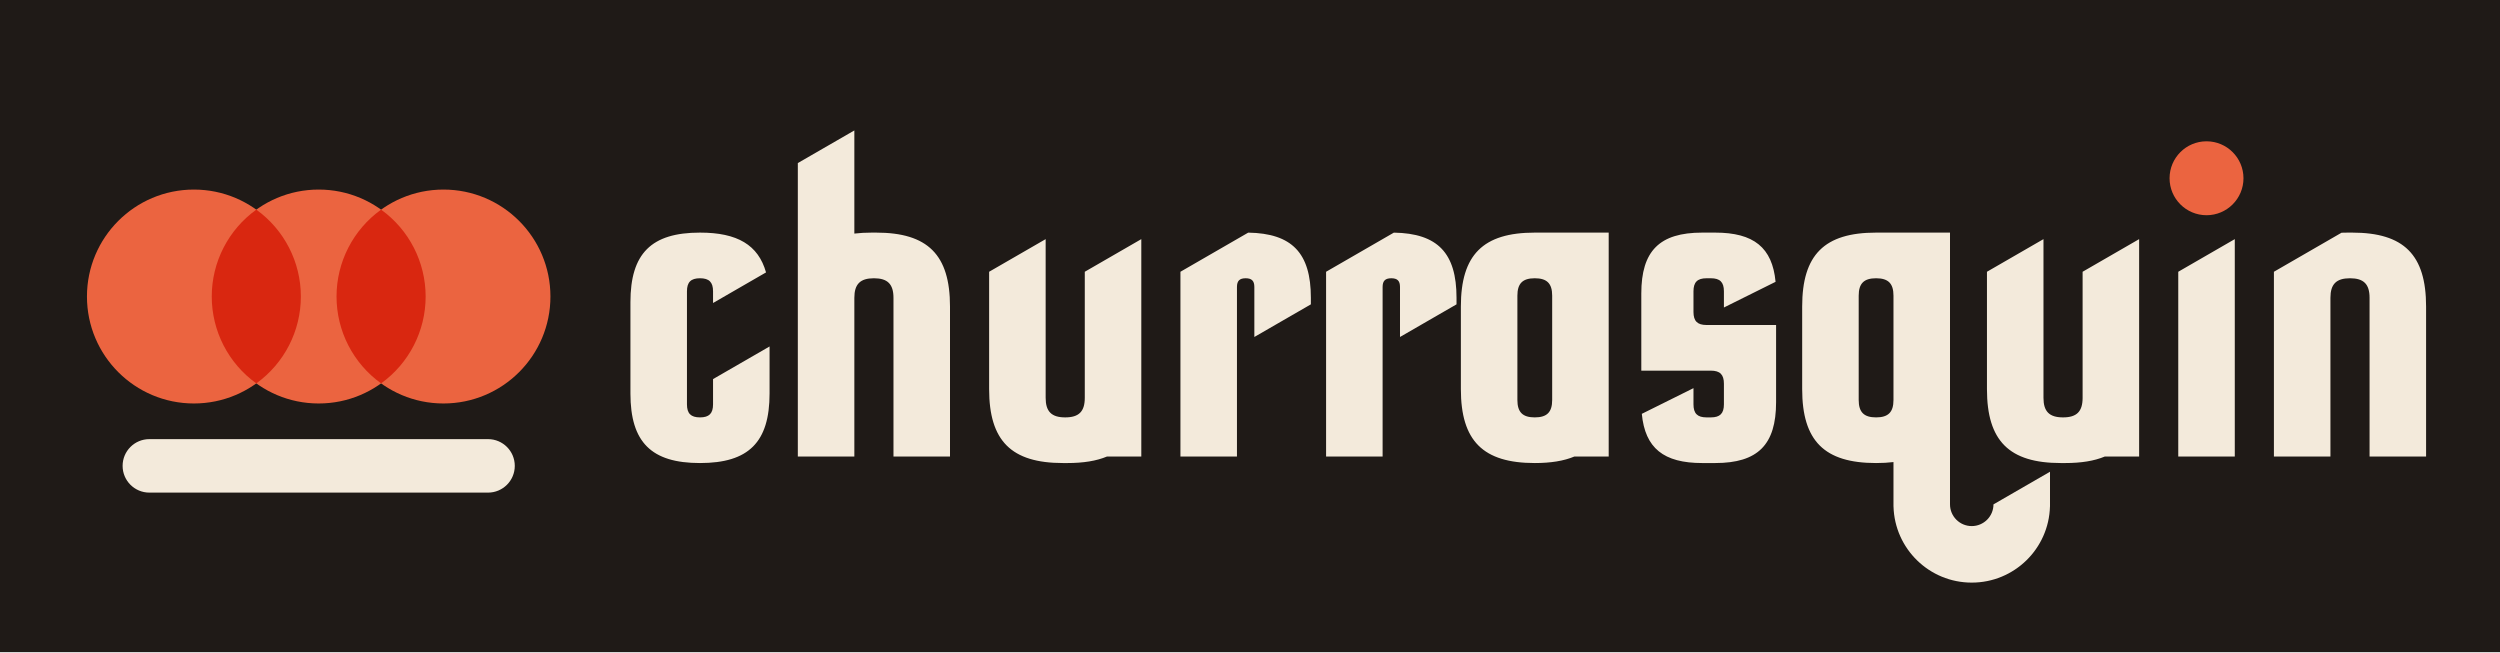
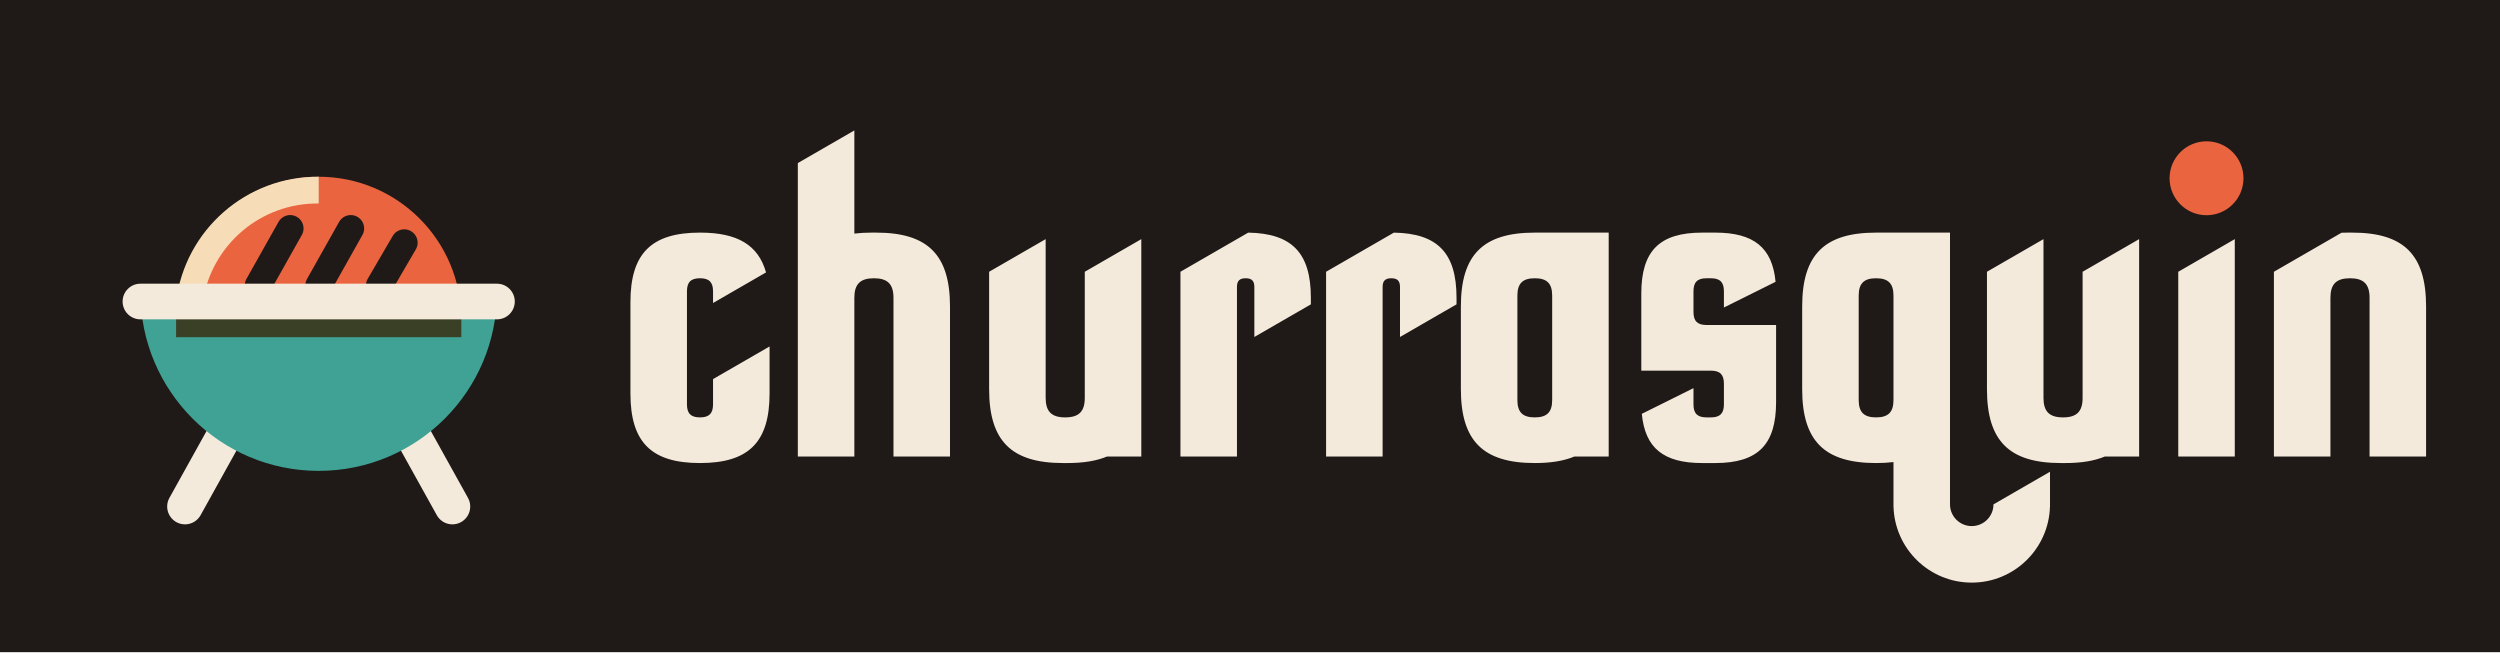
<svg xmlns="http://www.w3.org/2000/svg" viewBox="-40 -210 1150 300">
  <rect x="-40" y="-210" width="1150" height="300" fill="#1F1A17" />
-   <g transform="translate(0 -172) scale(8.2)">
-     <circle cx="6" cy="12" r="6" fill="#EB6440" />
-     <circle cx="13" cy="12" r="6" fill="#EB6440" />
-     <circle cx="20" cy="12" r="6" fill="#EB6440" />
-     <path d="M9.5 7.127A6 6 0 0 1 9.5 16.873A6 6 0 0 1 9.5 7.127Z" fill="#D92710" />
-     <path d="M16.5 7.127A6 6 0 0 1 16.5 16.873A6 6 0 0 1 16.5 7.127Z" fill="#D92710" />
-     <rect x="2" y="20" width="22" height="3" rx="1.5" fill="#F3EADB" />
+   <g transform="translate(0 -182) scale(8.2)">
+     <g style="isolation:isolate">
+       <path d="M8 20.5 5.5 25M18 20.5l2.5 4.5" stroke="#F3EADB" stroke-width="2" stroke-linecap="round" />
+       <path d="M3 13h20a10 10 0 0 1-20 0Z" fill="#3FA295" />
+       <path d="M5 15.5h16v-1A8 8 0 0 0 5 14.5Z" fill="#EB6440" style="mix-blend-mode:multiply" />
+       <path d="M5 13.5A8 8 0 0 1 13 6.5v1.5A6.5 6.5 0 0 0 6.5 13.5Z" fill="#F6DDB8" />
+       <path d="M9.6 12.6 11.4 9.4M13 12.6l1.8-3.2M16.4 12.6l1.4-2.4" stroke="#1F1A17" stroke-width="1.5" stroke-linecap="round" />
+       <rect x="2" y="12.5" width="22" height="2" rx="1" fill="#F3EADB" />
+     </g>
  </g>
  <g transform="translate(250 0)">
    <path d="M32,-103c17.146,0 26.792,5.625 30.374,18.309l-24.374,14.072v-5.381c0,-4.2 -1.8,-6 -6,-6c-4.2,0 -6,1.8 -6,6v52c0,4.2 1.8,6 6,6c4.2,0 6,-1.8 6,-6l0,-11.619l26,-15.011v21.63c0,22.4 -9.6,32 -32,32c-22.4,0 -32,-9.6 -32,-32v-42c0,-22.4 9.6,-32 32,-32zM111,-103h2c23.8,0 34,10.2 34,34v69l-26,0v-73c0,-6.3 -2.7,-9 -9,-9c-6.3,0 -9,2.7 -9,9l0,73l-26,0v-134.989l26,-15.011l0,47.448c2.474,-0.301 5.139,-0.448 8,-0.448zM201,3h-2c-23.8,0 -34,-10.2 -34,-34v-53.989l26,-15.011v73c0,6.3 2.7,9 9,9c6.3,0 9,-2.7 9,-9l0,-57.989l26,-15.011v100l-15.785,0c-4.849,2.033 -10.887,3 -18.215,3zM313,-73v3l-26,15.011v-23.011c0,-2.8 -1.2,-4 -4,-4c-2.8,0 -4,1.2 -4,4v78l-26,0v-84.989l31.179,-18.001c20.158,0.335 28.821,9.388 28.821,29.99zM380,-73v3l-26,15.011v-23.011c0,-2.8 -1.2,-4 -4,-4c-2.8,0 -4,1.2 -4,4v78l-26,0v-84.989l31.179,-18.001c20.158,0.335 28.821,9.388 28.821,29.99zM416,3c-23.8,0 -34,-10.2 -34,-34v-38c0,-23.8 10.2,-34 34,-34h34v103l-15.785,0c-4.849,2.033 -10.887,3 -18.215,3zM408,-74v48c0,5.6 2.4,8 8,8c5.6,0 8,-2.4 8,-8v-48c0,-5.6 -2.4,-8 -8,-8c-5.6,0 -8,2.4 -8,8zM493,-103h6c17.709,0 26.275,6.857 27.763,22.637l-23.763,11.814v-7.451c0,-4.2 -1.8,-6 -6,-6h-2c-4.2,0 -6,1.8 -6,6v9.5c0,4.2 1.8,6 6,6l32,0v35.5c0,19.6 -8.4,28 -28,28h-6c-17.709,0 -26.275,-6.857 -27.763,-22.637l23.763,-11.814v7.451c0,4.2 1.8,6 6,6h2c4.2,0 6,-1.8 6,-6v-9.5c0,-4.2 -1.8,-6 -6,-6l-32,0v-35.5c0,-19.6 8.4,-28 28,-28zM573,3c-23.8,0 -34,-10.2 -34,-34v-38c0,-23.8 10.2,-34 34,-34h34v125c0,5.523 4.477,10 10,10c5.523,0 10,-4.477 10,-10l0.019,0l25.981,-15v16l-0.014,0c-0.53,19.42 -16.439,35 -35.986,35c-19.548,0 -35.457,-15.58 -35.986,-35h-0.014v-20.448c-2.474,0.301 -5.139,0.448 -8,0.448zM565,-74v48c0,5.6 2.4,8 8,8c5.6,0 8,-2.4 8,-8v-48c0,-5.6 -2.4,-8 -8,-8c-5.6,0 -8,2.4 -8,8zM660,3h-2c-23.8,0 -34,-10.2 -34,-34v-53.989l26,-15.011v73c0,6.3 2.7,9 9,9c6.3,0 9,-2.7 9,-9v-57.989l26,-15.011v100l-15.785,0c-4.849,2.033 -10.887,3 -18.215,3zM712,0v-84.989l26,-15.011v100zM790,-103h2c23.8,0 34,10.2 34,34v69l-26,0v-73c0,-6.3 -2.7,-9 -9,-9c-6.3,0 -9,2.7 -9,9v73l-26,0v-84.989l31.104,-17.958c0.942,-0.035 1.907,-0.053 2.896,-0.053z" fill="#F3EADB" />
    <circle cx="725" cy="-128" r="17" fill="#EB6440" />
  </g>
</svg>
